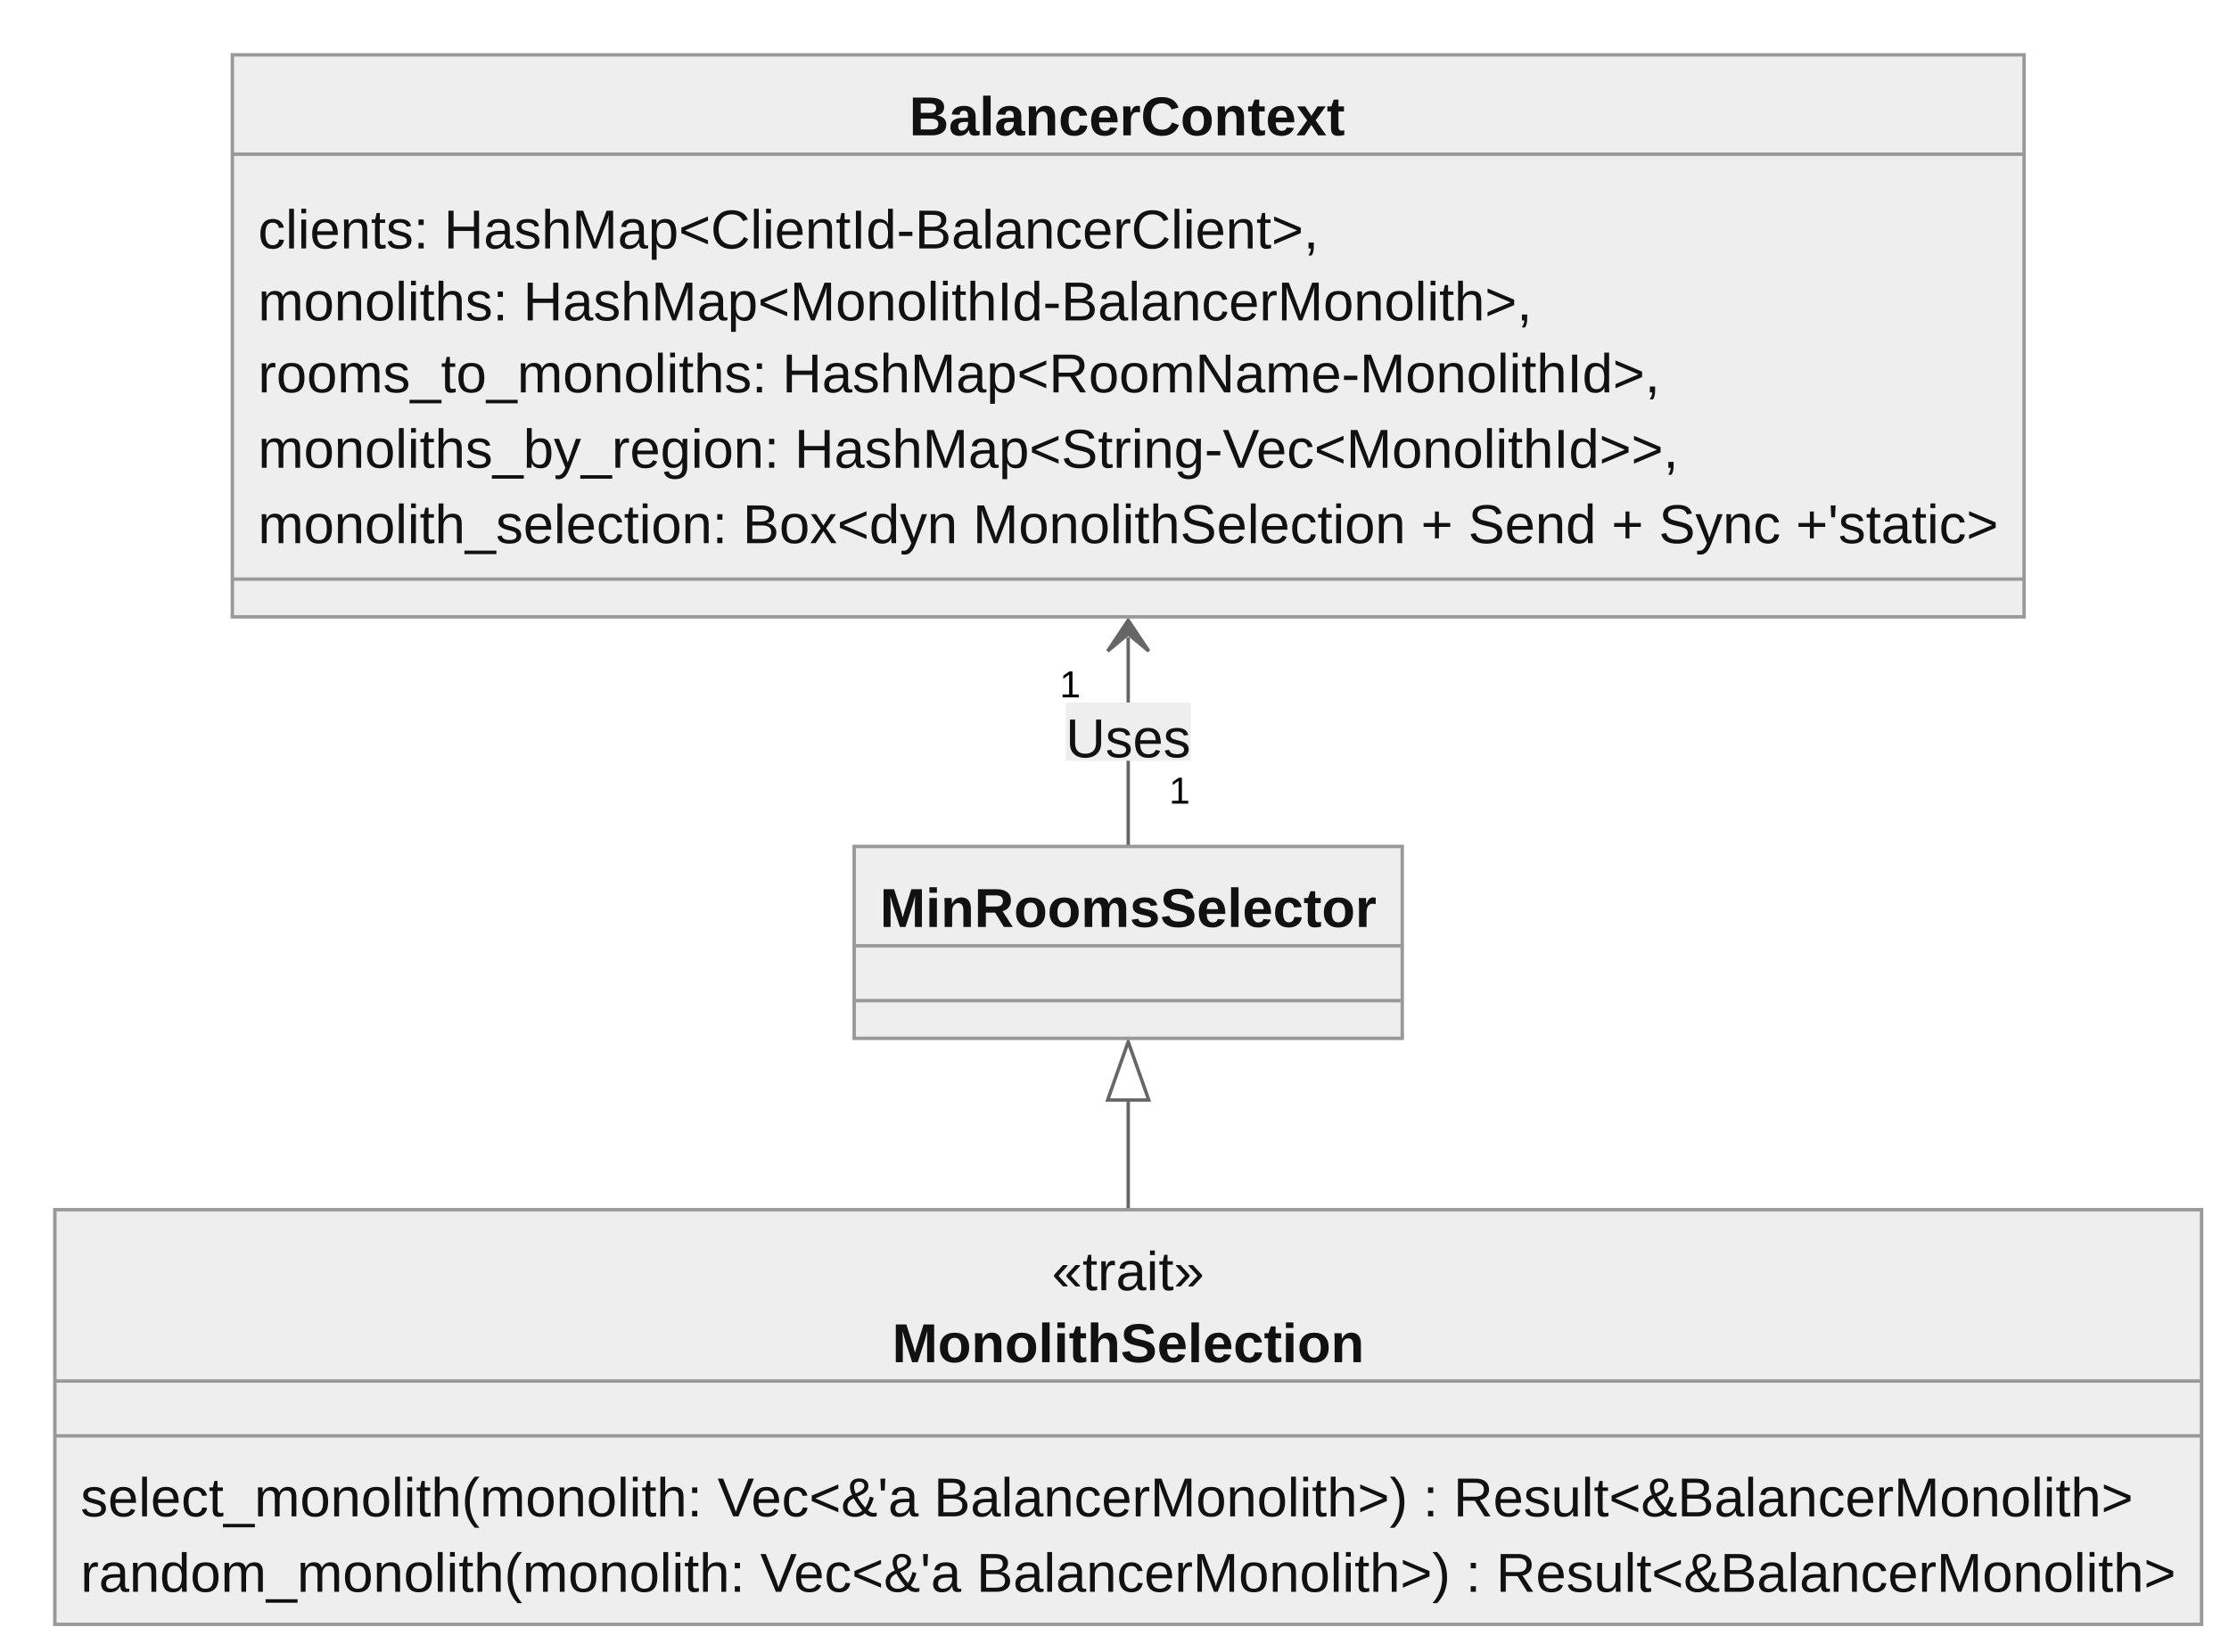
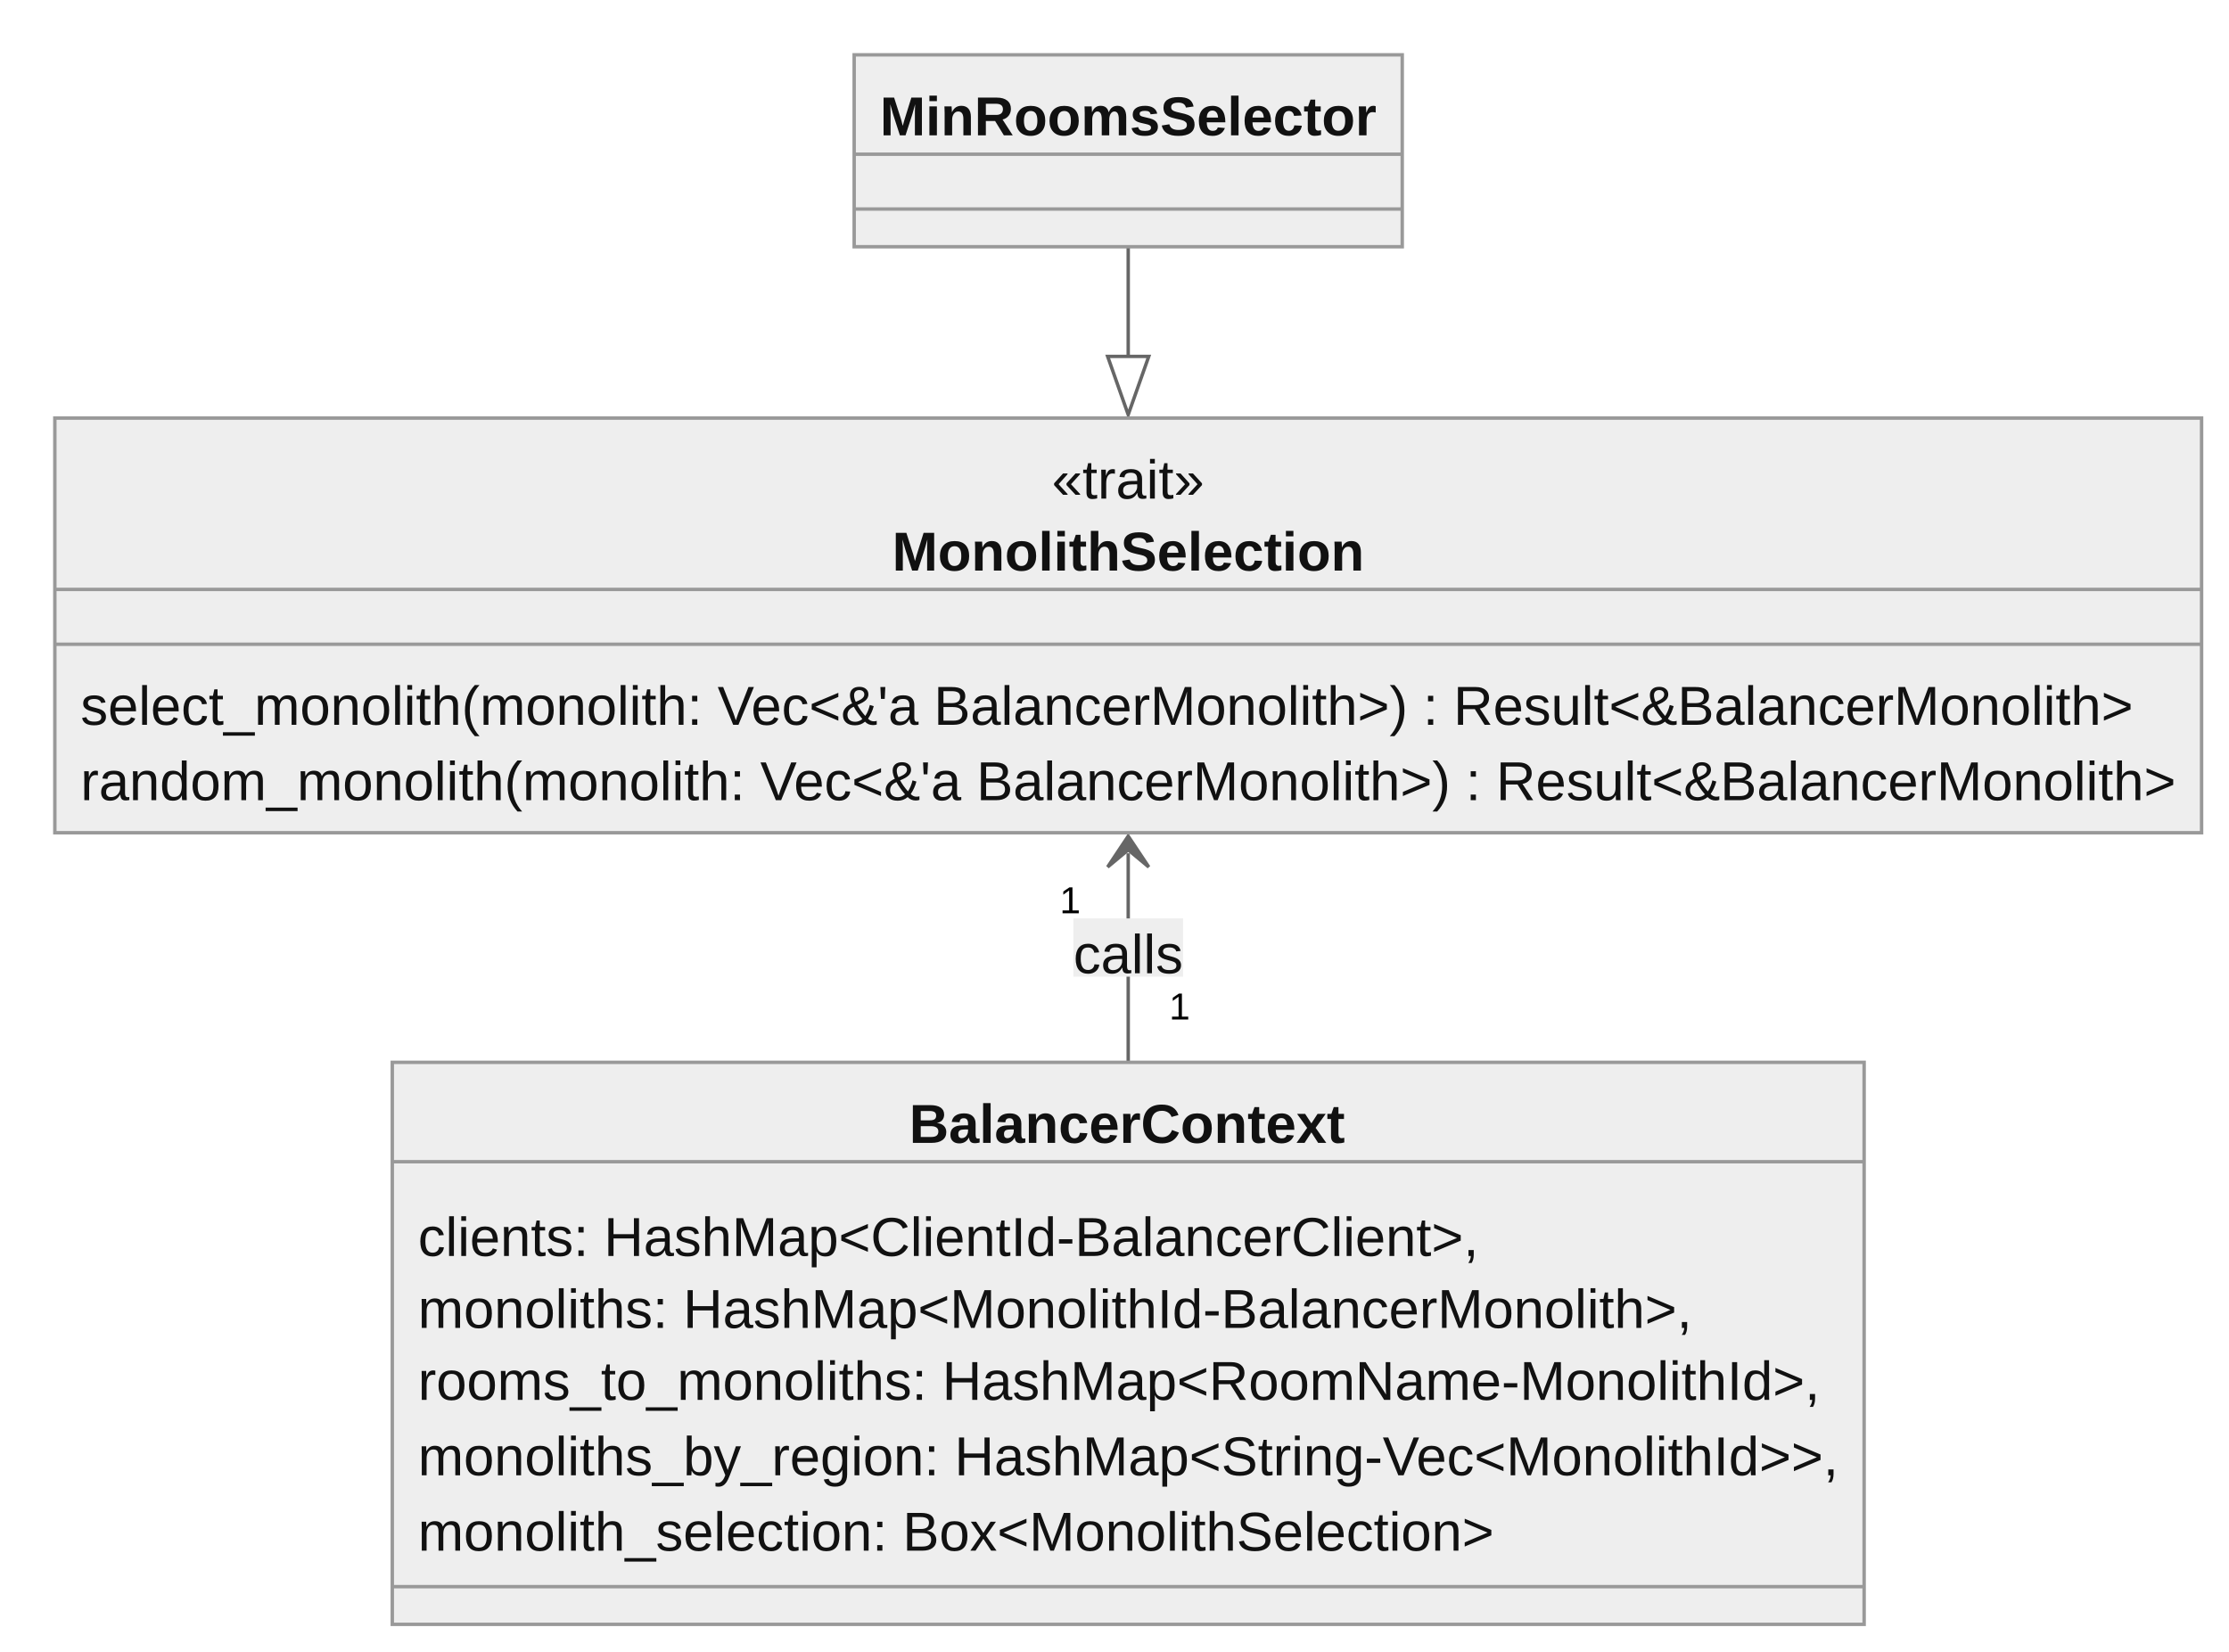
<svg xmlns="http://www.w3.org/2000/svg" aria-roledescription="classDiagram" role="graphics-document document" viewBox="-8 -8 650.391 482" style="max-width: 650.391px; background-color: white;" width="100%" id="my-svg">
  <style>#my-svg{font-family:"trebuchet ms",verdana,arial,sans-serif;font-size:16px;fill:#000000;}#my-svg .error-icon{fill:#552222;}#my-svg .error-text{fill:#552222;stroke:#552222;}#my-svg .edge-thickness-normal{stroke-width:2px;}#my-svg .edge-thickness-thick{stroke-width:3.5px;}#my-svg .edge-pattern-solid{stroke-dasharray:0;}#my-svg .edge-pattern-dashed{stroke-dasharray:3;}#my-svg .edge-pattern-dotted{stroke-dasharray:2;}#my-svg .marker{fill:#666;stroke:#666;}#my-svg .marker.cross{stroke:#666;}#my-svg svg{font-family:"trebuchet ms",verdana,arial,sans-serif;font-size:16px;}#my-svg g.classGroup text{fill:#999;stroke:none;font-family:"trebuchet ms",verdana,arial,sans-serif;font-size:10px;}#my-svg g.classGroup text .title{font-weight:bolder;}#my-svg .nodeLabel,#my-svg .edgeLabel{color:#111111;}#my-svg .edgeLabel .label rect{fill:#eee;}#my-svg .label text{fill:#111111;}#my-svg .edgeLabel .label span{background:#eee;}#my-svg .classTitle{font-weight:bolder;}#my-svg .node rect,#my-svg .node circle,#my-svg .node ellipse,#my-svg .node polygon,#my-svg .node path{fill:#eee;stroke:#999;stroke-width:1px;}#my-svg .divider{stroke:#999;stroke-width:1;}#my-svg g.clickable{cursor:pointer;}#my-svg g.classGroup rect{fill:#eee;stroke:#999;}#my-svg g.classGroup line{stroke:#999;stroke-width:1;}#my-svg .classLabel .box{stroke:none;stroke-width:0;fill:#eee;opacity:0.5;}#my-svg .classLabel .label{fill:#999;font-size:10px;}#my-svg .relation{stroke:#666;stroke-width:1;fill:none;}#my-svg .dashed-line{stroke-dasharray:3;}#my-svg .dotted-line{stroke-dasharray:1 2;}#my-svg #compositionStart,#my-svg .composition{fill:#666!important;stroke:#666!important;stroke-width:1;}#my-svg #compositionEnd,#my-svg .composition{fill:#666!important;stroke:#666!important;stroke-width:1;}#my-svg #dependencyStart,#my-svg .dependency{fill:#666!important;stroke:#666!important;stroke-width:1;}#my-svg #dependencyStart,#my-svg .dependency{fill:#666!important;stroke:#666!important;stroke-width:1;}#my-svg #extensionStart,#my-svg .extension{fill:transparent!important;stroke:#666!important;stroke-width:1;}#my-svg #extensionEnd,#my-svg .extension{fill:transparent!important;stroke:#666!important;stroke-width:1;}#my-svg #aggregationStart,#my-svg .aggregation{fill:transparent!important;stroke:#666!important;stroke-width:1;}#my-svg #aggregationEnd,#my-svg .aggregation{fill:transparent!important;stroke:#666!important;stroke-width:1;}#my-svg #lollipopStart,#my-svg .lollipop{fill:#eee!important;stroke:#666!important;stroke-width:1;}#my-svg #lollipopEnd,#my-svg .lollipop{fill:#eee!important;stroke:#666!important;stroke-width:1;}#my-svg .edgeTerminals{font-size:11px;}#my-svg .classTitleText{text-anchor:middle;font-size:18px;fill:#000000;}#my-svg :root{--mermaid-font-family:"trebuchet ms",verdana,arial,sans-serif;}</style>
  <g>
    <defs>
      <marker orient="auto" markerHeight="240" markerWidth="190" refY="7" refX="18" class="marker aggregation classDiagram" id="my-svg_classDiagram-aggregationStart">
        <path d="M 18,7 L9,13 L1,7 L9,1 Z" />
      </marker>
    </defs>
    <defs>
      <marker orient="auto" markerHeight="28" markerWidth="20" refY="7" refX="1" class="marker aggregation classDiagram" id="my-svg_classDiagram-aggregationEnd">
        <path d="M 18,7 L9,13 L1,7 L9,1 Z" />
      </marker>
    </defs>
    <defs>
      <marker orient="auto" markerHeight="240" markerWidth="190" refY="7" refX="18" class="marker extension classDiagram" id="my-svg_classDiagram-extensionStart">
        <path d="M 1,7 L18,13 V 1 Z" />
      </marker>
    </defs>
    <defs>
      <marker orient="auto" markerHeight="28" markerWidth="20" refY="7" refX="1" class="marker extension classDiagram" id="my-svg_classDiagram-extensionEnd">
        <path d="M 1,1 V 13 L18,7 Z" />
      </marker>
    </defs>
    <defs>
      <marker orient="auto" markerHeight="240" markerWidth="190" refY="7" refX="18" class="marker composition classDiagram" id="my-svg_classDiagram-compositionStart">
        <path d="M 18,7 L9,13 L1,7 L9,1 Z" />
      </marker>
    </defs>
    <defs>
      <marker orient="auto" markerHeight="28" markerWidth="20" refY="7" refX="1" class="marker composition classDiagram" id="my-svg_classDiagram-compositionEnd">
        <path d="M 18,7 L9,13 L1,7 L9,1 Z" />
      </marker>
    </defs>
    <defs>
      <marker orient="auto" markerHeight="240" markerWidth="190" refY="7" refX="6" class="marker dependency classDiagram" id="my-svg_classDiagram-dependencyStart">
        <path d="M 5,7 L9,13 L1,7 L9,1 Z" />
      </marker>
    </defs>
    <defs>
      <marker orient="auto" markerHeight="28" markerWidth="20" refY="7" refX="13" class="marker dependency classDiagram" id="my-svg_classDiagram-dependencyEnd">
        <path d="M 18,7 L9,13 L14,7 L9,1 Z" />
      </marker>
    </defs>
    <defs>
      <marker orient="auto" markerHeight="240" markerWidth="190" refY="7" refX="13" class="marker lollipop classDiagram" id="my-svg_classDiagram-lollipopStart">
        <circle r="6" cy="7" cx="7" fill="transparent" stroke="black" />
      </marker>
    </defs>
    <defs>
      <marker orient="auto" markerHeight="240" markerWidth="190" refY="7" refX="1" class="marker lollipop classDiagram" id="my-svg_classDiagram-lollipopEnd">
        <circle r="6" cy="7" cx="7" fill="transparent" stroke="black" />
      </marker>
    </defs>
    <g class="root">
      <g class="clusters" />
      <g class="edgePaths">
-         <path marker-end="url(#my-svg_classDiagram-extensionEnd)" style="fill:none" class="edge-pattern-solid relation" id="id1" d="M321.195,345L321.195,340.833C321.195,336.667,321.195,328.333,321.195,323C321.195,317.667,321.195,315.333,321.195,314.167L321.195,313" />
-         <path marker-end="url(#my-svg_classDiagram-dependencyEnd)" style="fill:none" class="edge-pattern-solid relation" id="id2" d="M321.195,239L321.195,233.417C321.195,227.833,321.195,216.667,321.195,206.5C321.195,196.333,321.195,187.167,321.195,182.583L321.195,178" />
+         <path marker-start="url(#my-svg_classDiagram-extensionStart)" style="fill:none" class="edge-pattern-solid relation" id="id1" d="M321.195,96L321.195,94.833C321.195,93.667,321.195,91.333,321.195,86C321.195,80.667,321.195,72.333,321.195,68.167L321.195,64" />
+         <path marker-end="url(#my-svg_classDiagram-dependencyEnd)" style="fill:none" class="edge-pattern-solid relation" id="id2" d="M321.195,302L321.195,296.417C321.195,290.833,321.195,279.667,321.195,269.5C321.195,259.333,321.195,250.167,321.195,245.583L321.195,241" />
      </g>
      <g class="edgeLabels">
        <g class="edgeLabel">
          <g transform="translate(0, 0)" class="label">
            <rect height="0" width="0" ry="0" rx="0" />
            <text style="">
              <tspan class="row" x="0" dy="1em" xml:space="preserve" />
            </text>
          </g>
        </g>
-         <g transform="translate(321.1953, 205.5)" class="edgeLabel">
-           <g transform="translate(-18.22656, -8.5)" class="label">
-             <rect height="17" width="36.453" ry="0" rx="0" />
+         <g transform="translate(321.1953, 268.5)" class="edgeLabel">
+           <g transform="translate(-16.00781, -8.5)" class="label">
+             <rect height="17" width="32.016" ry="0" rx="0" />
            <text style="">
-               <tspan class="row" x="0" dy="1em" xml:space="preserve">Uses</tspan>
+               <tspan class="row" x="0" dy="1em" xml:space="preserve">calls</tspan>
            </text>
          </g>
        </g>
-         <g transform="translate(336.1953, 221.5)" class="edgeTerminals">
+         <g transform="translate(336.1953, 284.5)" class="edgeTerminals">
          <g transform="translate(-3.0625, -6)" class="inner">
            <text style="">
              <tspan class="row" x="0" dy="1em" xml:space="preserve">1</tspan>
            </text>
          </g>
        </g>
-         <g transform="translate(301.1953, 184.5)" class="edgeTerminals">
+         <g transform="translate(301.1953, 247.5)" class="edgeTerminals">
          <g transform="translate(-3.0625, -6)" class="inner" />
          <text style="">
            <tspan class="row" x="0" dy="1em" xml:space="preserve">1</tspan>
          </text>
        </g>
      </g>
      <g class="nodes">
-         <g transform="translate(321.1953, 267)" id="classId-MinRoomsSelector-0" class="node default">
+         <g transform="translate(321.1953, 36)" id="classId-MinRoomsSelector-0" class="node default">
          <rect height="56" width="159.922" y="-28" x="-79.961" class="outer title-state" />
          <line y2="1" y1="1" x2="79.961" x1="-79.961" class="divider" />
          <line y2="17" y1="17" x2="79.961" x1="-79.961" class="divider" />
          <g class="label">
            <text style="">
              <tspan class="title-row" x="0" dy="1em" xml:space="preserve" />
            </text>
            <text transform="translate( -72.46094, -20.5)" class="classTitle" style="">
              <tspan class="title-row" x="0" dy="1em" xml:space="preserve">MinRoomsSelector</tspan>
            </text>
          </g>
        </g>
-         <g transform="translate(321.1953, 405.5)" id="classId-MonolithSelection-1" class="node default">
+         <g transform="translate(321.1953, 174.5)" id="classId-MonolithSelection-1" class="node default">
          <rect height="121" width="626.391" y="-60.5" x="-313.195" class="outer title-state" />
          <line y2="-10.5" y1="-10.5" x2="313.195" x1="-313.195" class="divider" />
          <line y2="5.5" y1="5.5" x2="313.195" x1="-313.195" class="divider" />
          <g class="label">
            <text transform="translate( -22.28516, -53)" style="">
              <tspan class="title-row" x="0" dy="1em" xml:space="preserve">«trait»</tspan>
            </text>
            <text transform="translate( -68.89062, -32)" class="classTitle" style="">
              <tspan class="title-row" x="0" dy="1em" xml:space="preserve">MonolithSelection</tspan>
            </text>
            <text transform="translate( -305.6953, 13)" style="">
              <tspan class="title-row" x="0" dy="1em" xml:space="preserve">select_monolith(monolith: Vec&lt;&amp;'a BalancerMonolith&gt;) : Result&lt;&amp;BalancerMonolith&gt;</tspan>
            </text>
            <text transform="translate( -305.6953, 35)" style="">
              <tspan class="title-row" x="0" dy="1em" xml:space="preserve">random_monolith(monolith: Vec&lt;&amp;'a BalancerMonolith&gt;) : Result&lt;&amp;BalancerMonolith&gt;</tspan>
            </text>
          </g>
        </g>
-         <g transform="translate(321.1953, 90)" id="classId-BalancerContext-2" class="node default">
-           <rect height="164" width="522.812" y="-82" x="-261.406" class="outer title-state" />
-           <line y2="-53" y1="-53" x2="261.406" x1="-261.406" class="divider" />
-           <line y2="71" y1="71" x2="261.406" x1="-261.406" class="divider" />
+         <g transform="translate(321.1953, 384)" id="classId-BalancerContext-2" class="node default">
+           <rect height="164" width="429.469" y="-82" x="-214.734" class="outer title-state" />
+           <line y2="-53" y1="-53" x2="214.734" x1="-214.734" class="divider" />
+           <line y2="71" y1="71" x2="214.734" x1="-214.734" class="divider" />
          <g class="label">
            <text style="">
              <tspan class="title-row" x="0" dy="1em" xml:space="preserve" />
            </text>
            <text transform="translate( -63.91016, -74.5)" class="classTitle" style="">
              <tspan class="title-row" x="0" dy="1em" xml:space="preserve">BalancerContext</tspan>
            </text>
-             <text transform="translate( -253.9062, -41.5)" style="">
+             <text transform="translate( -207.2344, -41.5)" style="">
              <tspan class="title-row" x="0" dy="1em" xml:space="preserve">clients: HashMap&lt;ClientId-BalancerClient&gt;,</tspan>
            </text>
-             <text transform="translate( -253.9062, -20.5)" style="">
+             <text transform="translate( -207.2344, -20.5)" style="">
              <tspan class="title-row" x="0" dy="1em" xml:space="preserve">monoliths: HashMap&lt;MonolithId-BalancerMonolith&gt;,</tspan>
            </text>
-             <text transform="translate( -253.9062, 0.5)" style="">
+             <text transform="translate( -207.2344, 0.5)" style="">
              <tspan class="title-row" x="0" dy="1em" xml:space="preserve">rooms_to_monoliths: HashMap&lt;RoomName-MonolithId&gt;,</tspan>
            </text>
-             <text transform="translate( -253.9062, 22.5)" style="">
+             <text transform="translate( -207.2344, 22.5)" style="">
              <tspan class="title-row" x="0" dy="1em" xml:space="preserve">monoliths_by_region: HashMap&lt;String-Vec&lt;MonolithId&gt;&gt;,</tspan>
            </text>
-             <text transform="translate( -253.9062, 44.5)" style="">
-               <tspan class="title-row" x="0" dy="1em" xml:space="preserve">monolith_selection: Box&lt;dyn MonolithSelection + Send + Sync +'static&gt;</tspan>
+             <text transform="translate( -207.2344, 44.5)" style="">
+               <tspan class="title-row" x="0" dy="1em" xml:space="preserve">monolith_selection: Box&lt;MonolithSelection&gt;</tspan>
            </text>
          </g>
        </g>
      </g>
    </g>
  </g>
</svg>
